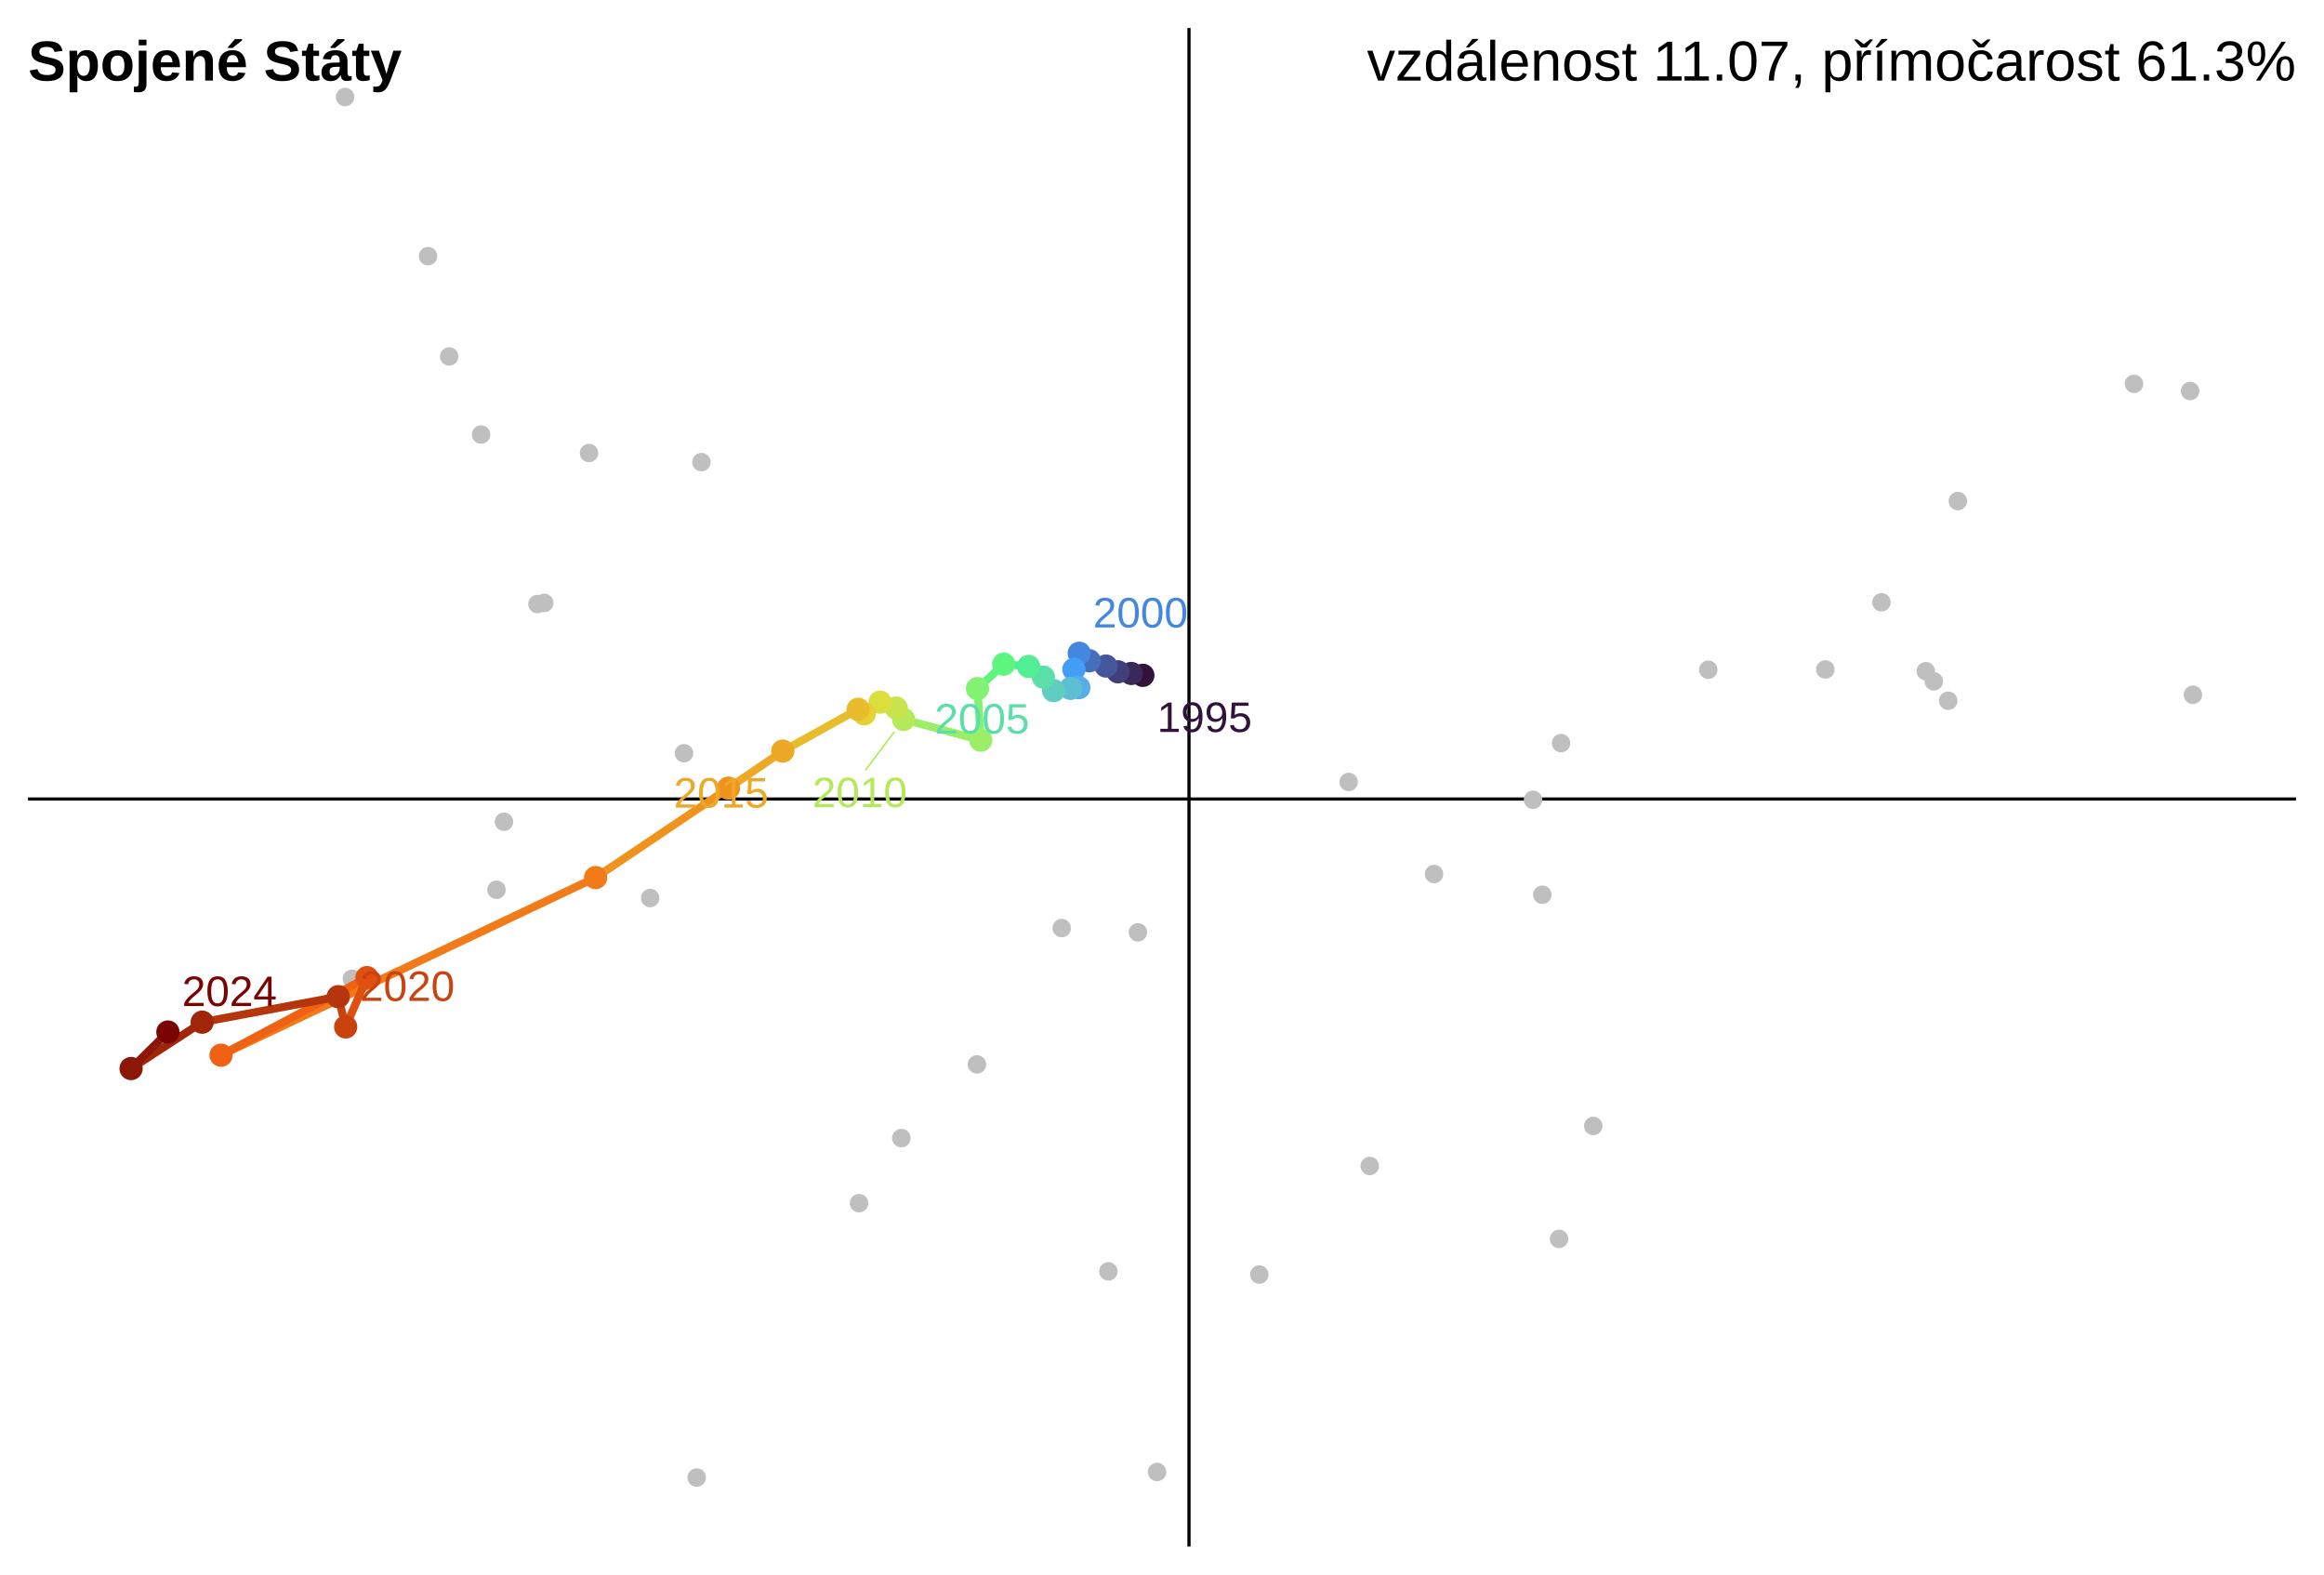
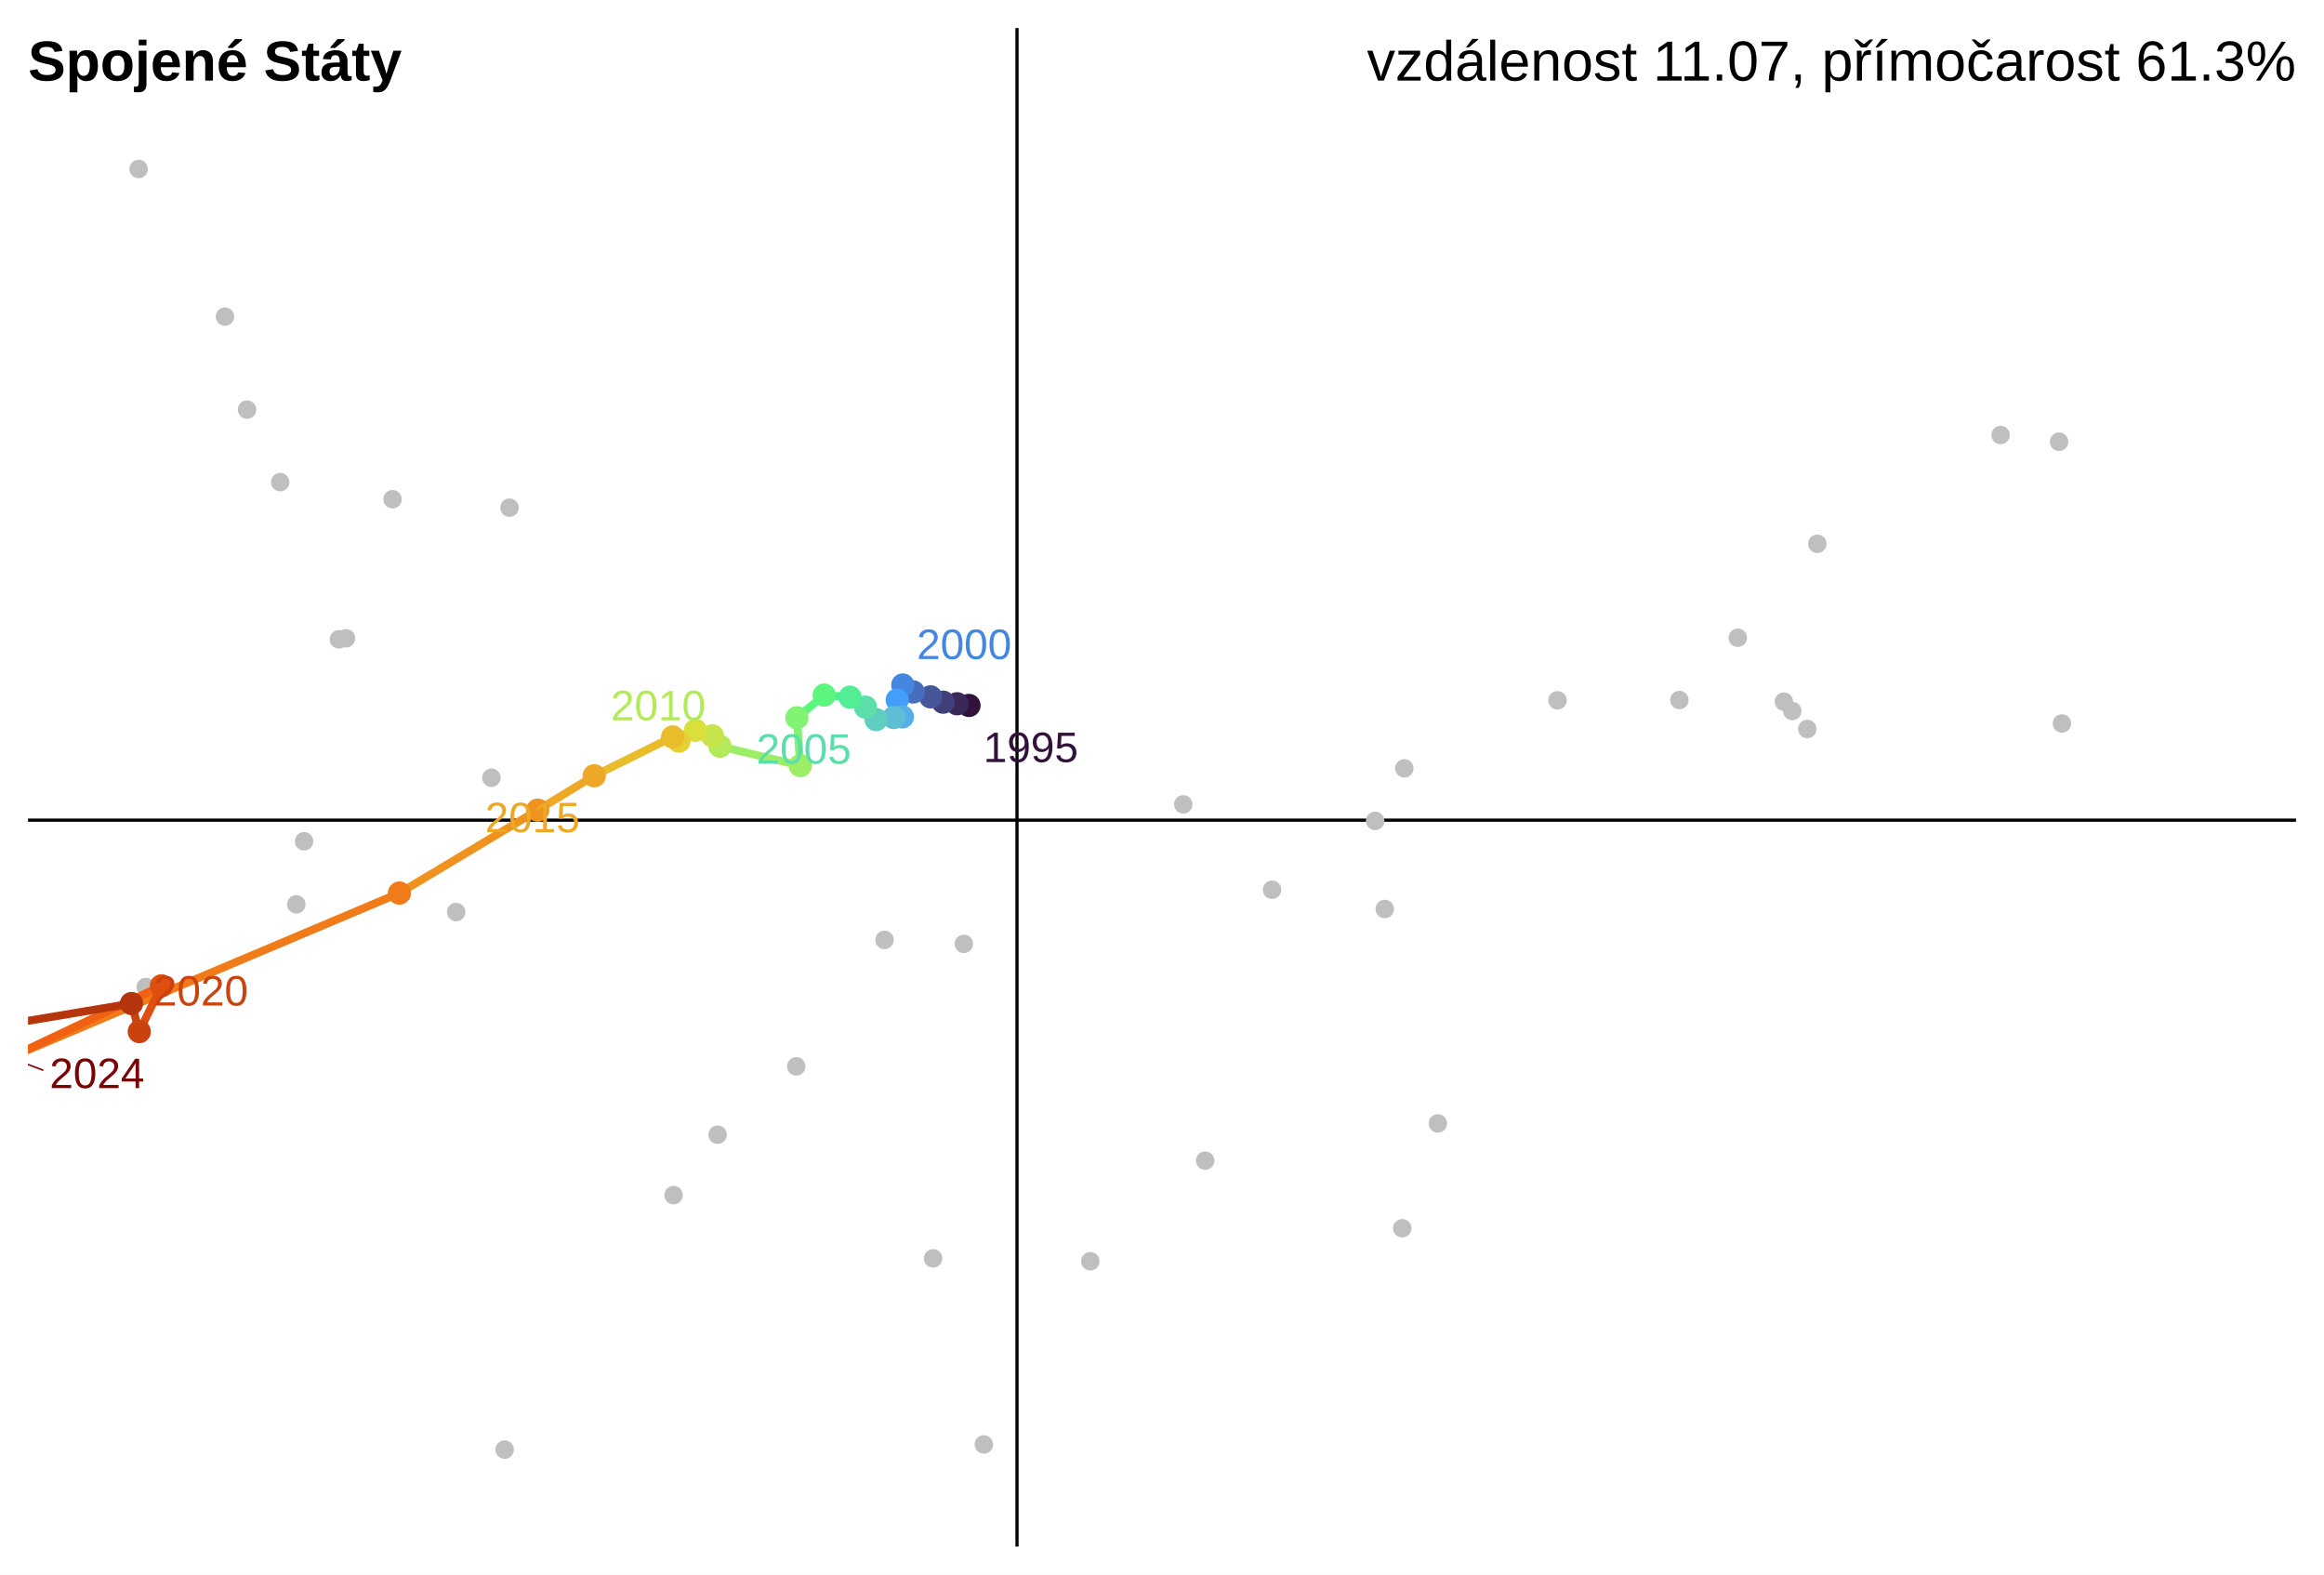
<svg xmlns="http://www.w3.org/2000/svg" width="620.00pt" height="420.00pt" viewBox="0 0 620.00 420.00">
  <g class="svglite">
    <defs>
      <style type="text/css">
    .svglite line, .svglite polyline, .svglite polygon, .svglite path, .svglite rect, .svglite circle {
      fill: none;
      stroke: #000000;
      stroke-linecap: round;
      stroke-linejoin: round;
      stroke-miterlimit: 10.00;
    }
    .svglite text {
      white-space: pre;
    }
    .svglite g.glyphgroup path {
      fill: inherit;
      stroke: none;
    }
  </style>
    </defs>
    <rect width="100%" height="100%" style="stroke: none; fill: #FFFFFF;" />
    <defs>
      <clipPath id="cpMC4wMHw2MjAuMDB8MC4wMHw0MjAuMDA=">
        <rect x="0.00" y="0.00" width="620.00" height="420.00" />
      </clipPath>
    </defs>
    <g clip-path="url(#cpMC4wMHw2MjAuMDB8MC4wMHw0MjAuMDA=)">
      <rect x="0.00" y="0.00" width="620.00" height="420.00" style="stroke-width: 1.45; stroke: none; fill: #FFFFFF;" />
    </g>
    <defs>
      <clipPath id="cpNy40N3w2MTIuNTN8Ny40N3w0MTIuNTM=">
        <rect x="7.47" y="7.47" width="605.06" height="405.06" />
      </clipPath>
    </defs>
    <g clip-path="url(#cpNy40N3w2MTIuNTN8Ny40N3w0MTIuNTM=)">
-       <line x1="7.47" y1="213.12" x2="612.53" y2="213.12" style="stroke-width: 0.85; stroke-linecap: butt;" />
-       <line x1="317.20" y1="412.53" x2="317.20" y2="7.47" style="stroke-width: 0.85; stroke-linecap: butt;" />
-       <circle cx="522.32" cy="133.65" r="1.98" style="stroke-width: 0.97; stroke: #BFBFBF; fill: #BFBFBF;" />
-       <circle cx="260.62" cy="283.92" r="1.98" style="stroke-width: 0.97; stroke: #BFBFBF; fill: #BFBFBF;" />
-       <circle cx="501.94" cy="160.66" r="1.98" style="stroke-width: 0.97; stroke: #BFBFBF; fill: #BFBFBF;" />
-       <circle cx="132.46" cy="237.34" r="1.98" style="stroke-width: 0.97; stroke: #BFBFBF; fill: #BFBFBF;" />
-       <circle cx="585.03" cy="185.32" r="1.98" style="stroke-width: 0.97; stroke: #BFBFBF; fill: #BFBFBF;" />
-       <circle cx="416.46" cy="198.22" r="1.98" style="stroke-width: 0.97; stroke: #BFBFBF; fill: #BFBFBF;" />
-       <circle cx="143.38" cy="161.12" r="1.98" style="stroke-width: 0.97; stroke: #BFBFBF; fill: #BFBFBF;" />
-       <circle cx="408.99" cy="213.33" r="1.98" style="stroke-width: 0.97; stroke: #BFBFBF; fill: #BFBFBF;" />
-       <circle cx="308.69" cy="392.63" r="1.98" style="stroke-width: 0.97; stroke: #BFBFBF; fill: #BFBFBF;" />
-       <circle cx="128.34" cy="115.92" r="1.98" style="stroke-width: 0.97; stroke: #BFBFBF; fill: #BFBFBF;" />
-       <circle cx="283.24" cy="247.55" r="1.98" style="stroke-width: 0.97; stroke: #BFBFBF; fill: #BFBFBF;" />
-       <circle cx="145.21" cy="160.82" r="1.98" style="stroke-width: 0.97; stroke: #BFBFBF; fill: #BFBFBF;" />
-       <circle cx="229.18" cy="320.93" r="1.98" style="stroke-width: 0.97; stroke: #BFBFBF; fill: #BFBFBF;" />
-       <circle cx="569.31" cy="102.38" r="1.98" style="stroke-width: 0.97; stroke: #BFBFBF; fill: #BFBFBF;" />
-       <circle cx="185.87" cy="394.12" r="1.98" style="stroke-width: 0.97; stroke: #BFBFBF; fill: #BFBFBF;" />
-       <circle cx="365.42" cy="311.01" r="1.98" style="stroke-width: 0.97; stroke: #BFBFBF; fill: #BFBFBF;" />
-       <circle cx="411.46" cy="238.66" r="1.98" style="stroke-width: 0.97; stroke: #BFBFBF; fill: #BFBFBF;" />
-       <circle cx="92.06" cy="25.88" r="1.98" style="stroke-width: 0.97; stroke: #BFBFBF; fill: #BFBFBF;" />
-       <circle cx="187.12" cy="123.27" r="1.98" style="stroke-width: 0.97; stroke: #BFBFBF; fill: #BFBFBF;" />
-       <circle cx="295.69" cy="339.12" r="1.98" style="stroke-width: 0.97; stroke: #BFBFBF; fill: #BFBFBF;" />
-       <circle cx="382.57" cy="233.13" r="1.98" style="stroke-width: 0.97; stroke: #BFBFBF; fill: #BFBFBF;" />
-       <circle cx="359.80" cy="208.57" r="1.98" style="stroke-width: 0.97; stroke: #BFBFBF; fill: #BFBFBF;" />
-       <circle cx="584.28" cy="104.30" r="1.98" style="stroke-width: 0.97; stroke: #BFBFBF; fill: #BFBFBF;" />
-       <circle cx="455.73" cy="178.65" r="1.98" style="stroke-width: 0.97; stroke: #BFBFBF; fill: #BFBFBF;" />
-       <circle cx="93.89" cy="261.08" r="1.98" style="stroke-width: 0.97; stroke: #BFBFBF; fill: #BFBFBF;" />
-       <circle cx="157.14" cy="120.84" r="1.98" style="stroke-width: 0.97; stroke: #BFBFBF; fill: #BFBFBF;" />
-       <circle cx="114.19" cy="68.32" r="1.98" style="stroke-width: 0.97; stroke: #BFBFBF; fill: #BFBFBF;" />
-       <circle cx="425.05" cy="300.33" r="1.98" style="stroke-width: 0.97; stroke: #BFBFBF; fill: #BFBFBF;" />
-       <circle cx="303.57" cy="248.69" r="1.98" style="stroke-width: 0.97; stroke: #BFBFBF; fill: #BFBFBF;" />
-       <circle cx="486.97" cy="178.57" r="1.98" style="stroke-width: 0.97; stroke: #BFBFBF; fill: #BFBFBF;" />
-       <circle cx="513.76" cy="179.03" r="1.98" style="stroke-width: 0.97; stroke: #BFBFBF; fill: #BFBFBF;" />
-       <circle cx="515.91" cy="181.73" r="1.98" style="stroke-width: 0.97; stroke: #BFBFBF; fill: #BFBFBF;" />
-       <circle cx="415.93" cy="330.46" r="1.98" style="stroke-width: 0.97; stroke: #BFBFBF; fill: #BFBFBF;" />
-       <circle cx="335.97" cy="339.97" r="1.98" style="stroke-width: 0.97; stroke: #BFBFBF; fill: #BFBFBF;" />
-       <circle cx="240.46" cy="303.57" r="1.98" style="stroke-width: 0.97; stroke: #BFBFBF; fill: #BFBFBF;" />
-       <circle cx="119.83" cy="95.07" r="1.98" style="stroke-width: 0.97; stroke: #BFBFBF; fill: #BFBFBF;" />
-       <circle cx="134.46" cy="219.19" r="1.98" style="stroke-width: 0.97; stroke: #BFBFBF; fill: #BFBFBF;" />
-       <circle cx="519.75" cy="186.91" r="1.98" style="stroke-width: 0.97; stroke: #BFBFBF; fill: #BFBFBF;" />
-       <circle cx="173.45" cy="239.54" r="1.98" style="stroke-width: 0.97; stroke: #BFBFBF; fill: #BFBFBF;" />
-       <circle cx="182.48" cy="200.92" r="1.98" style="stroke-width: 0.97; stroke: #BFBFBF; fill: #BFBFBF;" />
-       <line x1="304.89" y1="180.14" x2="301.82" y2="179.64" style="stroke-width: 2.13; stroke: #30123B; stroke-linecap: butt;" />
-       <line x1="301.82" y1="179.64" x2="298.26" y2="179.20" style="stroke-width: 2.13; stroke: #3A2859; stroke-linecap: butt;" />
-       <line x1="298.26" y1="179.20" x2="295.05" y2="177.66" style="stroke-width: 2.13; stroke: #413F79; stroke-linecap: butt;" />
-       <line x1="295.05" y1="177.66" x2="290.60" y2="176.25" style="stroke-width: 2.13; stroke: #45569A; stroke-linecap: butt;" />
-       <line x1="290.60" y1="176.25" x2="287.92" y2="174.25" style="stroke-width: 2.13; stroke: #476EBD; stroke-linecap: butt;" />
-       <line x1="287.92" y1="174.25" x2="286.49" y2="178.55" style="stroke-width: 2.13; stroke: #4487E0; stroke-linecap: butt;" />
-       <line x1="286.49" y1="178.55" x2="287.81" y2="183.42" style="stroke-width: 2.13; stroke: #439EFA; stroke-linecap: butt;" />
-       <line x1="287.81" y1="183.42" x2="285.61" y2="183.62" style="stroke-width: 2.13; stroke: #55AEE7; stroke-linecap: butt;" />
-       <line x1="285.61" y1="183.62" x2="281.08" y2="184.21" style="stroke-width: 2.13; stroke: #5EBED3; stroke-linecap: butt;" />
-       <line x1="281.08" y1="184.21" x2="278.36" y2="180.62" style="stroke-width: 2.13; stroke: #60CEBE; stroke-linecap: butt;" />
-       <line x1="278.36" y1="180.62" x2="274.41" y2="177.76" style="stroke-width: 2.13; stroke: #5CDEA9; stroke-linecap: butt;" />
-       <line x1="274.41" y1="177.76" x2="267.78" y2="177.16" style="stroke-width: 2.13; stroke: #51EE93; stroke-linecap: butt;" />
-       <line x1="267.78" y1="177.16" x2="260.78" y2="183.68" style="stroke-width: 2.13; stroke: #5CF67F; stroke-linecap: butt;" />
-       <line x1="260.78" y1="183.68" x2="261.65" y2="197.43" style="stroke-width: 2.13; stroke: #82F273; stroke-linecap: butt;" />
-       <line x1="261.65" y1="197.43" x2="241.07" y2="191.89" style="stroke-width: 2.13; stroke: #9DEE67; stroke-linecap: butt;" />
-       <line x1="241.07" y1="191.89" x2="239.11" y2="188.85" style="stroke-width: 2.13; stroke: #B4E95A; stroke-linecap: butt;" />
-       <line x1="239.11" y1="188.85" x2="234.78" y2="187.29" style="stroke-width: 2.13; stroke: #C8E44D; stroke-linecap: butt;" />
-       <line x1="234.78" y1="187.29" x2="230.55" y2="190.41" style="stroke-width: 2.13; stroke: #DADF3E; stroke-linecap: butt;" />
-       <line x1="230.55" y1="190.41" x2="228.92" y2="189.19" style="stroke-width: 2.13; stroke: #E5D133; stroke-linecap: butt;" />
-       <line x1="228.92" y1="189.19" x2="208.83" y2="200.35" style="stroke-width: 2.13; stroke: #E9BC2C; stroke-linecap: butt;" />
-       <line x1="208.83" y1="200.35" x2="194.33" y2="210.24" style="stroke-width: 2.13; stroke: #EDA825; stroke-linecap: butt;" />
-       <line x1="194.33" y1="210.24" x2="158.90" y2="234.08" style="stroke-width: 2.13; stroke: #EF921E; stroke-linecap: butt;" />
-       <line x1="158.90" y1="234.08" x2="58.97" y2="281.45" style="stroke-width: 2.13; stroke: #F07B18; stroke-linecap: butt;" />
-       <line x1="58.97" y1="281.45" x2="97.90" y2="260.76" style="stroke-width: 2.13; stroke: #F06113; stroke-linecap: butt;" />
-       <line x1="97.90" y1="260.76" x2="92.22" y2="273.92" style="stroke-width: 2.13; stroke: #DF5010; stroke-linecap: butt;" />
-       <line x1="92.22" y1="273.92" x2="90.23" y2="265.85" style="stroke-width: 2.13; stroke: #CA420E; stroke-linecap: butt;" />
-       <line x1="90.23" y1="265.85" x2="53.94" y2="272.65" style="stroke-width: 2.13; stroke: #B5350C; stroke-linecap: butt;" />
-       <line x1="53.94" y1="272.65" x2="34.97" y2="285.02" style="stroke-width: 2.13; stroke: #A12609; stroke-linecap: butt;" />
-       <line x1="34.97" y1="285.02" x2="44.79" y2="275.28" style="stroke-width: 2.13; stroke: #8D1707; stroke-linecap: butt;" />
-       <circle cx="304.89" cy="180.14" r="2.62" style="stroke-width: 0.97; stroke: #30123B; fill: #30123B;" />
-       <circle cx="301.82" cy="179.64" r="2.62" style="stroke-width: 0.97; stroke: #3A2859; fill: #3A2859;" />
-       <circle cx="298.26" cy="179.20" r="2.62" style="stroke-width: 0.97; stroke: #413F79; fill: #413F79;" />
-       <circle cx="295.05" cy="177.66" r="2.62" style="stroke-width: 0.97; stroke: #45569A; fill: #45569A;" />
-       <circle cx="290.60" cy="176.25" r="2.62" style="stroke-width: 0.97; stroke: #476EBD; fill: #476EBD;" />
-       <circle cx="287.92" cy="174.25" r="2.62" style="stroke-width: 0.97; stroke: #4487E0; fill: #4487E0;" />
-       <circle cx="286.49" cy="178.55" r="2.62" style="stroke-width: 0.97; stroke: #439EFA; fill: #439EFA;" />
-       <circle cx="287.81" cy="183.42" r="2.62" style="stroke-width: 0.97; stroke: #55AEE7; fill: #55AEE7;" />
-       <circle cx="285.61" cy="183.62" r="2.62" style="stroke-width: 0.97; stroke: #5EBED3; fill: #5EBED3;" />
-       <circle cx="281.08" cy="184.21" r="2.62" style="stroke-width: 0.97; stroke: #60CEBE; fill: #60CEBE;" />
-       <circle cx="278.36" cy="180.62" r="2.62" style="stroke-width: 0.97; stroke: #5CDEA9; fill: #5CDEA9;" />
-       <circle cx="274.41" cy="177.76" r="2.62" style="stroke-width: 0.97; stroke: #51EE93; fill: #51EE93;" />
-       <circle cx="267.78" cy="177.16" r="2.62" style="stroke-width: 0.97; stroke: #5CF67F; fill: #5CF67F;" />
-       <circle cx="260.78" cy="183.68" r="2.62" style="stroke-width: 0.97; stroke: #82F273; fill: #82F273;" />
-       <circle cx="261.65" cy="197.43" r="2.62" style="stroke-width: 0.97; stroke: #9DEE67; fill: #9DEE67;" />
-       <circle cx="241.07" cy="191.89" r="2.62" style="stroke-width: 0.97; stroke: #B4E95A; fill: #B4E95A;" />
-       <circle cx="239.11" cy="188.85" r="2.62" style="stroke-width: 0.97; stroke: #C8E44D; fill: #C8E44D;" />
-       <circle cx="234.78" cy="187.29" r="2.62" style="stroke-width: 0.97; stroke: #DADF3E; fill: #DADF3E;" />
-       <circle cx="230.55" cy="190.41" r="2.62" style="stroke-width: 0.97; stroke: #E5D133; fill: #E5D133;" />
-       <circle cx="228.92" cy="189.19" r="2.62" style="stroke-width: 0.97; stroke: #E9BC2C; fill: #E9BC2C;" />
-       <circle cx="208.83" cy="200.35" r="2.62" style="stroke-width: 0.97; stroke: #EDA825; fill: #EDA825;" />
-       <circle cx="194.33" cy="210.24" r="2.62" style="stroke-width: 0.97; stroke: #EF921E; fill: #EF921E;" />
-       <circle cx="158.90" cy="234.08" r="2.62" style="stroke-width: 0.97; stroke: #F07B18; fill: #F07B18;" />
-       <circle cx="58.97" cy="281.45" r="2.62" style="stroke-width: 0.97; stroke: #F06113; fill: #F06113;" />
-       <circle cx="97.90" cy="260.76" r="2.62" style="stroke-width: 0.97; stroke: #DF5010; fill: #DF5010;" />
-       <circle cx="92.22" cy="273.92" r="2.62" style="stroke-width: 0.97; stroke: #CA420E; fill: #CA420E;" />
-       <circle cx="90.23" cy="265.85" r="2.62" style="stroke-width: 0.97; stroke: #B5350C; fill: #B5350C;" />
-       <circle cx="53.94" cy="272.65" r="2.62" style="stroke-width: 0.97; stroke: #A12609; fill: #A12609;" />
-       <circle cx="34.97" cy="285.02" r="2.62" style="stroke-width: 0.97; stroke: #8D1707; fill: #8D1707;" />
-       <circle cx="44.79" cy="275.28" r="2.62" style="stroke-width: 0.97; stroke: #7A0403; fill: #7A0403;" />
-       <line x1="230.95" y1="205.36" x2="238.50" y2="195.31" style="stroke-width: 0.43; stroke: #B4E95A;" />
-       <text x="321.36" y="195.24" text-anchor="middle" style="font-size: 11.38px;fill: #30123B; font-family: &quot;Arial&quot;;" textLength="25.31px" lengthAdjust="spacingAndGlyphs">1995</text>
-       <text x="304.27" y="167.36" text-anchor="middle" style="font-size: 11.38px;fill: #4487E0; font-family: &quot;Arial&quot;;" textLength="25.31px" lengthAdjust="spacingAndGlyphs">2000</text>
-       <text x="261.99" y="195.67" text-anchor="middle" style="font-size: 11.38px;fill: #5CDEA9; font-family: &quot;Arial&quot;;" textLength="25.31px" lengthAdjust="spacingAndGlyphs">2005</text>
-       <text x="229.37" y="215.31" text-anchor="middle" style="font-size: 11.38px;fill: #B4E95A; font-family: &quot;Arial&quot;;" textLength="25.31px" lengthAdjust="spacingAndGlyphs">2010</text>
-       <text x="192.38" y="215.41" text-anchor="middle" style="font-size: 11.38px;fill: #EDA825; font-family: &quot;Arial&quot;;" textLength="25.31px" lengthAdjust="spacingAndGlyphs">2015</text>
-       <text x="108.65" y="266.99" text-anchor="middle" style="font-size: 11.38px;fill: #CA420E; font-family: &quot;Arial&quot;;" textLength="25.31px" lengthAdjust="spacingAndGlyphs">2020</text>
-       <text x="61.22" y="268.35" text-anchor="middle" style="font-size: 11.38px;fill: #7A0403; font-family: &quot;Arial&quot;;" textLength="25.31px" lengthAdjust="spacingAndGlyphs">2024</text>
+       <line x1="7.47" y1="218.77" x2="612.53" y2="218.77" style="stroke-width: 0.85; stroke-linecap: butt;" />
+       <line x1="271.32" y1="412.53" x2="271.32" y2="7.47" style="stroke-width: 0.85; stroke-linecap: butt;" />
+       <circle cx="484.83" cy="145.05" r="1.98" style="stroke-width: 0.97; stroke: #BFBFBF; fill: #BFBFBF;" />
+       <circle cx="212.43" cy="284.44" r="1.98" style="stroke-width: 0.97; stroke: #BFBFBF; fill: #BFBFBF;" />
+       <circle cx="463.61" cy="170.11" r="1.98" style="stroke-width: 0.97; stroke: #BFBFBF; fill: #BFBFBF;" />
+       <circle cx="79.04" cy="241.23" r="1.98" style="stroke-width: 0.97; stroke: #BFBFBF; fill: #BFBFBF;" />
+       <circle cx="550.09" cy="192.98" r="1.98" style="stroke-width: 0.97; stroke: #BFBFBF; fill: #BFBFBF;" />
+       <circle cx="374.65" cy="204.95" r="1.98" style="stroke-width: 0.97; stroke: #BFBFBF; fill: #BFBFBF;" />
+       <circle cx="90.40" cy="170.54" r="1.98" style="stroke-width: 0.97; stroke: #BFBFBF; fill: #BFBFBF;" />
+       <circle cx="366.86" cy="218.96" r="1.98" style="stroke-width: 0.97; stroke: #BFBFBF; fill: #BFBFBF;" />
+       <circle cx="262.47" cy="385.29" r="1.98" style="stroke-width: 0.97; stroke: #BFBFBF; fill: #BFBFBF;" />
+       <circle cx="74.75" cy="128.60" r="1.98" style="stroke-width: 0.97; stroke: #BFBFBF; fill: #BFBFBF;" />
+       <circle cx="235.98" cy="250.71" r="1.98" style="stroke-width: 0.97; stroke: #BFBFBF; fill: #BFBFBF;" />
+       <circle cx="92.31" cy="170.26" r="1.98" style="stroke-width: 0.97; stroke: #BFBFBF; fill: #BFBFBF;" />
+       <circle cx="179.71" cy="318.78" r="1.98" style="stroke-width: 0.97; stroke: #BFBFBF; fill: #BFBFBF;" />
+       <circle cx="533.73" cy="116.04" r="1.98" style="stroke-width: 0.97; stroke: #BFBFBF; fill: #BFBFBF;" />
+       <circle cx="134.63" cy="386.67" r="1.98" style="stroke-width: 0.97; stroke: #BFBFBF; fill: #BFBFBF;" />
+       <circle cx="321.52" cy="309.58" r="1.98" style="stroke-width: 0.97; stroke: #BFBFBF; fill: #BFBFBF;" />
+       <circle cx="369.43" cy="242.46" r="1.98" style="stroke-width: 0.97; stroke: #BFBFBF; fill: #BFBFBF;" />
+       <circle cx="36.98" cy="45.08" r="1.98" style="stroke-width: 0.97; stroke: #BFBFBF; fill: #BFBFBF;" />
+       <circle cx="135.93" cy="135.42" r="1.98" style="stroke-width: 0.97; stroke: #BFBFBF; fill: #BFBFBF;" />
+       <circle cx="248.94" cy="335.65" r="1.98" style="stroke-width: 0.97; stroke: #BFBFBF; fill: #BFBFBF;" />
+       <circle cx="339.36" cy="237.33" r="1.98" style="stroke-width: 0.97; stroke: #BFBFBF; fill: #BFBFBF;" />
+       <circle cx="315.67" cy="214.55" r="1.98" style="stroke-width: 0.97; stroke: #BFBFBF; fill: #BFBFBF;" />
+       <circle cx="549.32" cy="117.82" r="1.98" style="stroke-width: 0.97; stroke: #BFBFBF; fill: #BFBFBF;" />
+       <circle cx="415.52" cy="186.80" r="1.98" style="stroke-width: 0.97; stroke: #BFBFBF; fill: #BFBFBF;" />
+       <circle cx="38.89" cy="263.26" r="1.98" style="stroke-width: 0.97; stroke: #BFBFBF; fill: #BFBFBF;" />
+       <circle cx="104.72" cy="133.16" r="1.98" style="stroke-width: 0.97; stroke: #BFBFBF; fill: #BFBFBF;" />
+       <circle cx="60.02" cy="84.45" r="1.98" style="stroke-width: 0.97; stroke: #BFBFBF; fill: #BFBFBF;" />
+       <circle cx="383.59" cy="299.67" r="1.98" style="stroke-width: 0.97; stroke: #BFBFBF; fill: #BFBFBF;" />
+       <circle cx="257.13" cy="251.77" r="1.98" style="stroke-width: 0.97; stroke: #BFBFBF; fill: #BFBFBF;" />
+       <circle cx="448.03" cy="186.72" r="1.98" style="stroke-width: 0.97; stroke: #BFBFBF; fill: #BFBFBF;" />
+       <circle cx="475.91" cy="187.15" r="1.98" style="stroke-width: 0.97; stroke: #BFBFBF; fill: #BFBFBF;" />
+       <circle cx="478.16" cy="189.65" r="1.98" style="stroke-width: 0.97; stroke: #BFBFBF; fill: #BFBFBF;" />
+       <circle cx="374.09" cy="327.62" r="1.98" style="stroke-width: 0.97; stroke: #BFBFBF; fill: #BFBFBF;" />
+       <circle cx="290.87" cy="336.43" r="1.98" style="stroke-width: 0.97; stroke: #BFBFBF; fill: #BFBFBF;" />
+       <circle cx="191.45" cy="302.67" r="1.98" style="stroke-width: 0.97; stroke: #BFBFBF; fill: #BFBFBF;" />
+       <circle cx="65.90" cy="109.26" r="1.98" style="stroke-width: 0.97; stroke: #BFBFBF; fill: #BFBFBF;" />
+       <circle cx="81.12" cy="224.40" r="1.98" style="stroke-width: 0.97; stroke: #BFBFBF; fill: #BFBFBF;" />
+       <circle cx="482.15" cy="194.45" r="1.98" style="stroke-width: 0.97; stroke: #BFBFBF; fill: #BFBFBF;" />
+       <circle cx="121.70" cy="243.28" r="1.98" style="stroke-width: 0.97; stroke: #BFBFBF; fill: #BFBFBF;" />
+       <circle cx="131.10" cy="207.45" r="1.98" style="stroke-width: 0.97; stroke: #BFBFBF; fill: #BFBFBF;" />
+       <line x1="258.51" y1="188.17" x2="255.32" y2="187.72" style="stroke-width: 2.13; stroke: #30123B; stroke-linecap: butt;" />
+       <line x1="255.32" y1="187.72" x2="251.61" y2="187.30" style="stroke-width: 2.13; stroke: #3A2859; stroke-linecap: butt;" />
+       <line x1="251.61" y1="187.30" x2="248.27" y2="185.88" style="stroke-width: 2.13; stroke: #413F79; stroke-linecap: butt;" />
+       <line x1="248.27" y1="185.88" x2="243.64" y2="184.57" style="stroke-width: 2.13; stroke: #45569A; stroke-linecap: butt;" />
+       <line x1="243.64" y1="184.57" x2="240.85" y2="182.71" style="stroke-width: 2.13; stroke: #476EBD; stroke-linecap: butt;" />
+       <line x1="240.85" y1="182.71" x2="239.36" y2="186.70" style="stroke-width: 2.13; stroke: #4487E0; stroke-linecap: butt;" />
+       <line x1="239.36" y1="186.70" x2="240.73" y2="191.22" style="stroke-width: 2.13; stroke: #439EFA; stroke-linecap: butt;" />
+       <line x1="240.73" y1="191.22" x2="238.45" y2="191.40" style="stroke-width: 2.13; stroke: #55AEE7; stroke-linecap: butt;" />
+       <line x1="238.45" y1="191.40" x2="233.73" y2="191.95" style="stroke-width: 2.13; stroke: #5EBED3; stroke-linecap: butt;" />
+       <line x1="233.73" y1="191.95" x2="230.89" y2="188.62" style="stroke-width: 2.13; stroke: #60CEBE; stroke-linecap: butt;" />
+       <line x1="230.89" y1="188.62" x2="226.78" y2="185.97" style="stroke-width: 2.13; stroke: #5CDEA9; stroke-linecap: butt;" />
+       <line x1="226.78" y1="185.97" x2="219.88" y2="185.41" style="stroke-width: 2.13; stroke: #51EE93; stroke-linecap: butt;" />
+       <line x1="219.88" y1="185.41" x2="212.60" y2="191.46" style="stroke-width: 2.13; stroke: #5CF67F; stroke-linecap: butt;" />
+       <line x1="212.60" y1="191.46" x2="213.50" y2="204.22" style="stroke-width: 2.13; stroke: #82F273; stroke-linecap: butt;" />
+       <line x1="213.50" y1="204.22" x2="192.08" y2="199.07" style="stroke-width: 2.13; stroke: #9DEE67; stroke-linecap: butt;" />
+       <line x1="192.08" y1="199.07" x2="190.04" y2="196.25" style="stroke-width: 2.13; stroke: #B4E95A; stroke-linecap: butt;" />
+       <line x1="190.04" y1="196.25" x2="185.54" y2="194.81" style="stroke-width: 2.13; stroke: #C8E44D; stroke-linecap: butt;" />
+       <line x1="185.54" y1="194.81" x2="181.13" y2="197.70" style="stroke-width: 2.13; stroke: #DADF3E; stroke-linecap: butt;" />
+       <line x1="181.13" y1="197.70" x2="179.44" y2="196.57" style="stroke-width: 2.13; stroke: #E5D133; stroke-linecap: butt;" />
+       <line x1="179.44" y1="196.57" x2="158.53" y2="206.92" style="stroke-width: 2.13; stroke: #E9BC2C; stroke-linecap: butt;" />
+       <line x1="158.53" y1="206.92" x2="143.44" y2="216.10" style="stroke-width: 2.13; stroke: #EDA825; stroke-linecap: butt;" />
+       <line x1="143.44" y1="216.10" x2="106.56" y2="238.21" style="stroke-width: 2.13; stroke: #EF921E; stroke-linecap: butt;" />
+       <line x1="106.56" y1="238.21" x2="2.55" y2="282.15" style="stroke-width: 2.13; stroke: #F07B18; stroke-linecap: butt;" />
+       <line x1="2.55" y1="282.15" x2="43.07" y2="262.96" style="stroke-width: 2.13; stroke: #F06113; stroke-linecap: butt;" />
+       <line x1="43.07" y1="262.96" x2="37.16" y2="275.17" style="stroke-width: 2.13; stroke: #DF5010; stroke-linecap: butt;" />
+       <line x1="37.16" y1="275.17" x2="35.08" y2="267.68" style="stroke-width: 2.13; stroke: #CA420E; stroke-linecap: butt;" />
+       <line x1="35.08" y1="267.68" x2="-2.70" y2="273.99" style="stroke-width: 2.13; stroke: #B5350C; stroke-linecap: butt;" />
+       <line x1="-2.70" y1="273.99" x2="-22.43" y2="285.46" style="stroke-width: 2.13; stroke: #A12609; stroke-linecap: butt;" />
+       <line x1="-22.43" y1="285.46" x2="-12.21" y2="276.43" style="stroke-width: 2.13; stroke: #8D1707; stroke-linecap: butt;" />
+       <circle cx="258.51" cy="188.17" r="2.62" style="stroke-width: 0.97; stroke: #30123B; fill: #30123B;" />
+       <circle cx="255.32" cy="187.72" r="2.62" style="stroke-width: 0.97; stroke: #3A2859; fill: #3A2859;" />
+       <circle cx="251.61" cy="187.30" r="2.62" style="stroke-width: 0.97; stroke: #413F79; fill: #413F79;" />
+       <circle cx="248.27" cy="185.88" r="2.62" style="stroke-width: 0.97; stroke: #45569A; fill: #45569A;" />
+       <circle cx="243.64" cy="184.57" r="2.62" style="stroke-width: 0.97; stroke: #476EBD; fill: #476EBD;" />
+       <circle cx="240.85" cy="182.71" r="2.62" style="stroke-width: 0.97; stroke: #4487E0; fill: #4487E0;" />
+       <circle cx="239.36" cy="186.70" r="2.62" style="stroke-width: 0.97; stroke: #439EFA; fill: #439EFA;" />
+       <circle cx="240.73" cy="191.22" r="2.62" style="stroke-width: 0.97; stroke: #55AEE7; fill: #55AEE7;" />
+       <circle cx="238.45" cy="191.40" r="2.62" style="stroke-width: 0.97; stroke: #5EBED3; fill: #5EBED3;" />
+       <circle cx="233.73" cy="191.95" r="2.62" style="stroke-width: 0.97; stroke: #60CEBE; fill: #60CEBE;" />
+       <circle cx="230.89" cy="188.62" r="2.62" style="stroke-width: 0.97; stroke: #5CDEA9; fill: #5CDEA9;" />
+       <circle cx="226.78" cy="185.97" r="2.62" style="stroke-width: 0.97; stroke: #51EE93; fill: #51EE93;" />
+       <circle cx="219.88" cy="185.41" r="2.62" style="stroke-width: 0.97; stroke: #5CF67F; fill: #5CF67F;" />
+       <circle cx="212.60" cy="191.46" r="2.62" style="stroke-width: 0.97; stroke: #82F273; fill: #82F273;" />
+       <circle cx="213.50" cy="204.22" r="2.62" style="stroke-width: 0.97; stroke: #9DEE67; fill: #9DEE67;" />
+       <circle cx="192.08" cy="199.07" r="2.62" style="stroke-width: 0.97; stroke: #B4E95A; fill: #B4E95A;" />
+       <circle cx="190.04" cy="196.25" r="2.62" style="stroke-width: 0.97; stroke: #C8E44D; fill: #C8E44D;" />
+       <circle cx="185.54" cy="194.81" r="2.62" style="stroke-width: 0.97; stroke: #DADF3E; fill: #DADF3E;" />
+       <circle cx="181.13" cy="197.70" r="2.62" style="stroke-width: 0.97; stroke: #E5D133; fill: #E5D133;" />
+       <circle cx="179.44" cy="196.57" r="2.62" style="stroke-width: 0.97; stroke: #E9BC2C; fill: #E9BC2C;" />
+       <circle cx="158.53" cy="206.92" r="2.62" style="stroke-width: 0.97; stroke: #EDA825; fill: #EDA825;" />
+       <circle cx="143.44" cy="216.10" r="2.62" style="stroke-width: 0.97; stroke: #EF921E; fill: #EF921E;" />
+       <circle cx="106.56" cy="238.21" r="2.62" style="stroke-width: 0.97; stroke: #F07B18; fill: #F07B18;" />
+       <circle cx="2.55" cy="282.15" r="2.62" style="stroke-width: 0.97; stroke: #F06113; fill: #F06113;" />
+       <circle cx="43.07" cy="262.96" r="2.62" style="stroke-width: 0.97; stroke: #DF5010; fill: #DF5010;" />
+       <circle cx="37.16" cy="275.17" r="2.62" style="stroke-width: 0.97; stroke: #CA420E; fill: #CA420E;" />
+       <circle cx="35.08" cy="267.68" r="2.62" style="stroke-width: 0.97; stroke: #B5350C; fill: #B5350C;" />
+       <circle cx="-2.70" cy="273.99" r="2.62" style="stroke-width: 0.97; stroke: #A12609; fill: #A12609;" />
+       <circle cx="-22.43" cy="285.46" r="2.62" style="stroke-width: 0.97; stroke: #8D1707; fill: #8D1707;" />
+       <circle cx="-12.21" cy="276.43" r="2.62" style="stroke-width: 0.97; stroke: #7A0403; fill: #7A0403;" />
+       <line x1="11.43" y1="285.44" x2="-7.24" y2="278.32" style="stroke-width: 0.43; stroke: #7A0403;" />
+       <text x="275.00" y="203.27" text-anchor="middle" style="font-size: 11.38px;fill: #30123B; font-family: &quot;Arial&quot;;" textLength="25.31px" lengthAdjust="spacingAndGlyphs">1995</text>
+       <text x="257.22" y="175.80" text-anchor="middle" style="font-size: 11.38px;fill: #4487E0; font-family: &quot;Arial&quot;;" textLength="25.31px" lengthAdjust="spacingAndGlyphs">2000</text>
+       <text x="214.44" y="203.71" text-anchor="middle" style="font-size: 11.38px;fill: #5CDEA9; font-family: &quot;Arial&quot;;" textLength="25.31px" lengthAdjust="spacingAndGlyphs">2005</text>
+       <text x="175.60" y="192.13" text-anchor="middle" style="font-size: 11.38px;fill: #B4E95A; font-family: &quot;Arial&quot;;" textLength="25.31px" lengthAdjust="spacingAndGlyphs">2010</text>
+       <text x="142.05" y="221.99" text-anchor="middle" style="font-size: 11.38px;fill: #EDA825; font-family: &quot;Arial&quot;;" textLength="25.31px" lengthAdjust="spacingAndGlyphs">2015</text>
+       <text x="53.56" y="268.22" text-anchor="middle" style="font-size: 11.38px;fill: #CA420E; font-family: &quot;Arial&quot;;" textLength="25.31px" lengthAdjust="spacingAndGlyphs">2020</text>
+       <text x="25.89" y="290.24" text-anchor="middle" style="font-size: 11.38px;fill: #7A0403; font-family: &quot;Arial&quot;;" textLength="25.31px" lengthAdjust="spacingAndGlyphs">2024</text>
      <text x="7.47" y="21.50" style="font-size: 15.08px; font-weight: bold; font-family: &quot;Arial&quot;;" textLength="99.70px" lengthAdjust="spacingAndGlyphs">Spojené Státy</text>
      <text x="612.53" y="21.50" text-anchor="end" style="font-size: 15.08px; font-family: &quot;Arial&quot;;" textLength="247.89px" lengthAdjust="spacingAndGlyphs">vzdálenost 11.07, přímočarost 61.3%</text>
    </g>
    <g clip-path="url(#cpMC4wMHw2MjAuMDB8MC4wMHw0MjAuMDA=)">
</g>
  </g>
</svg>
